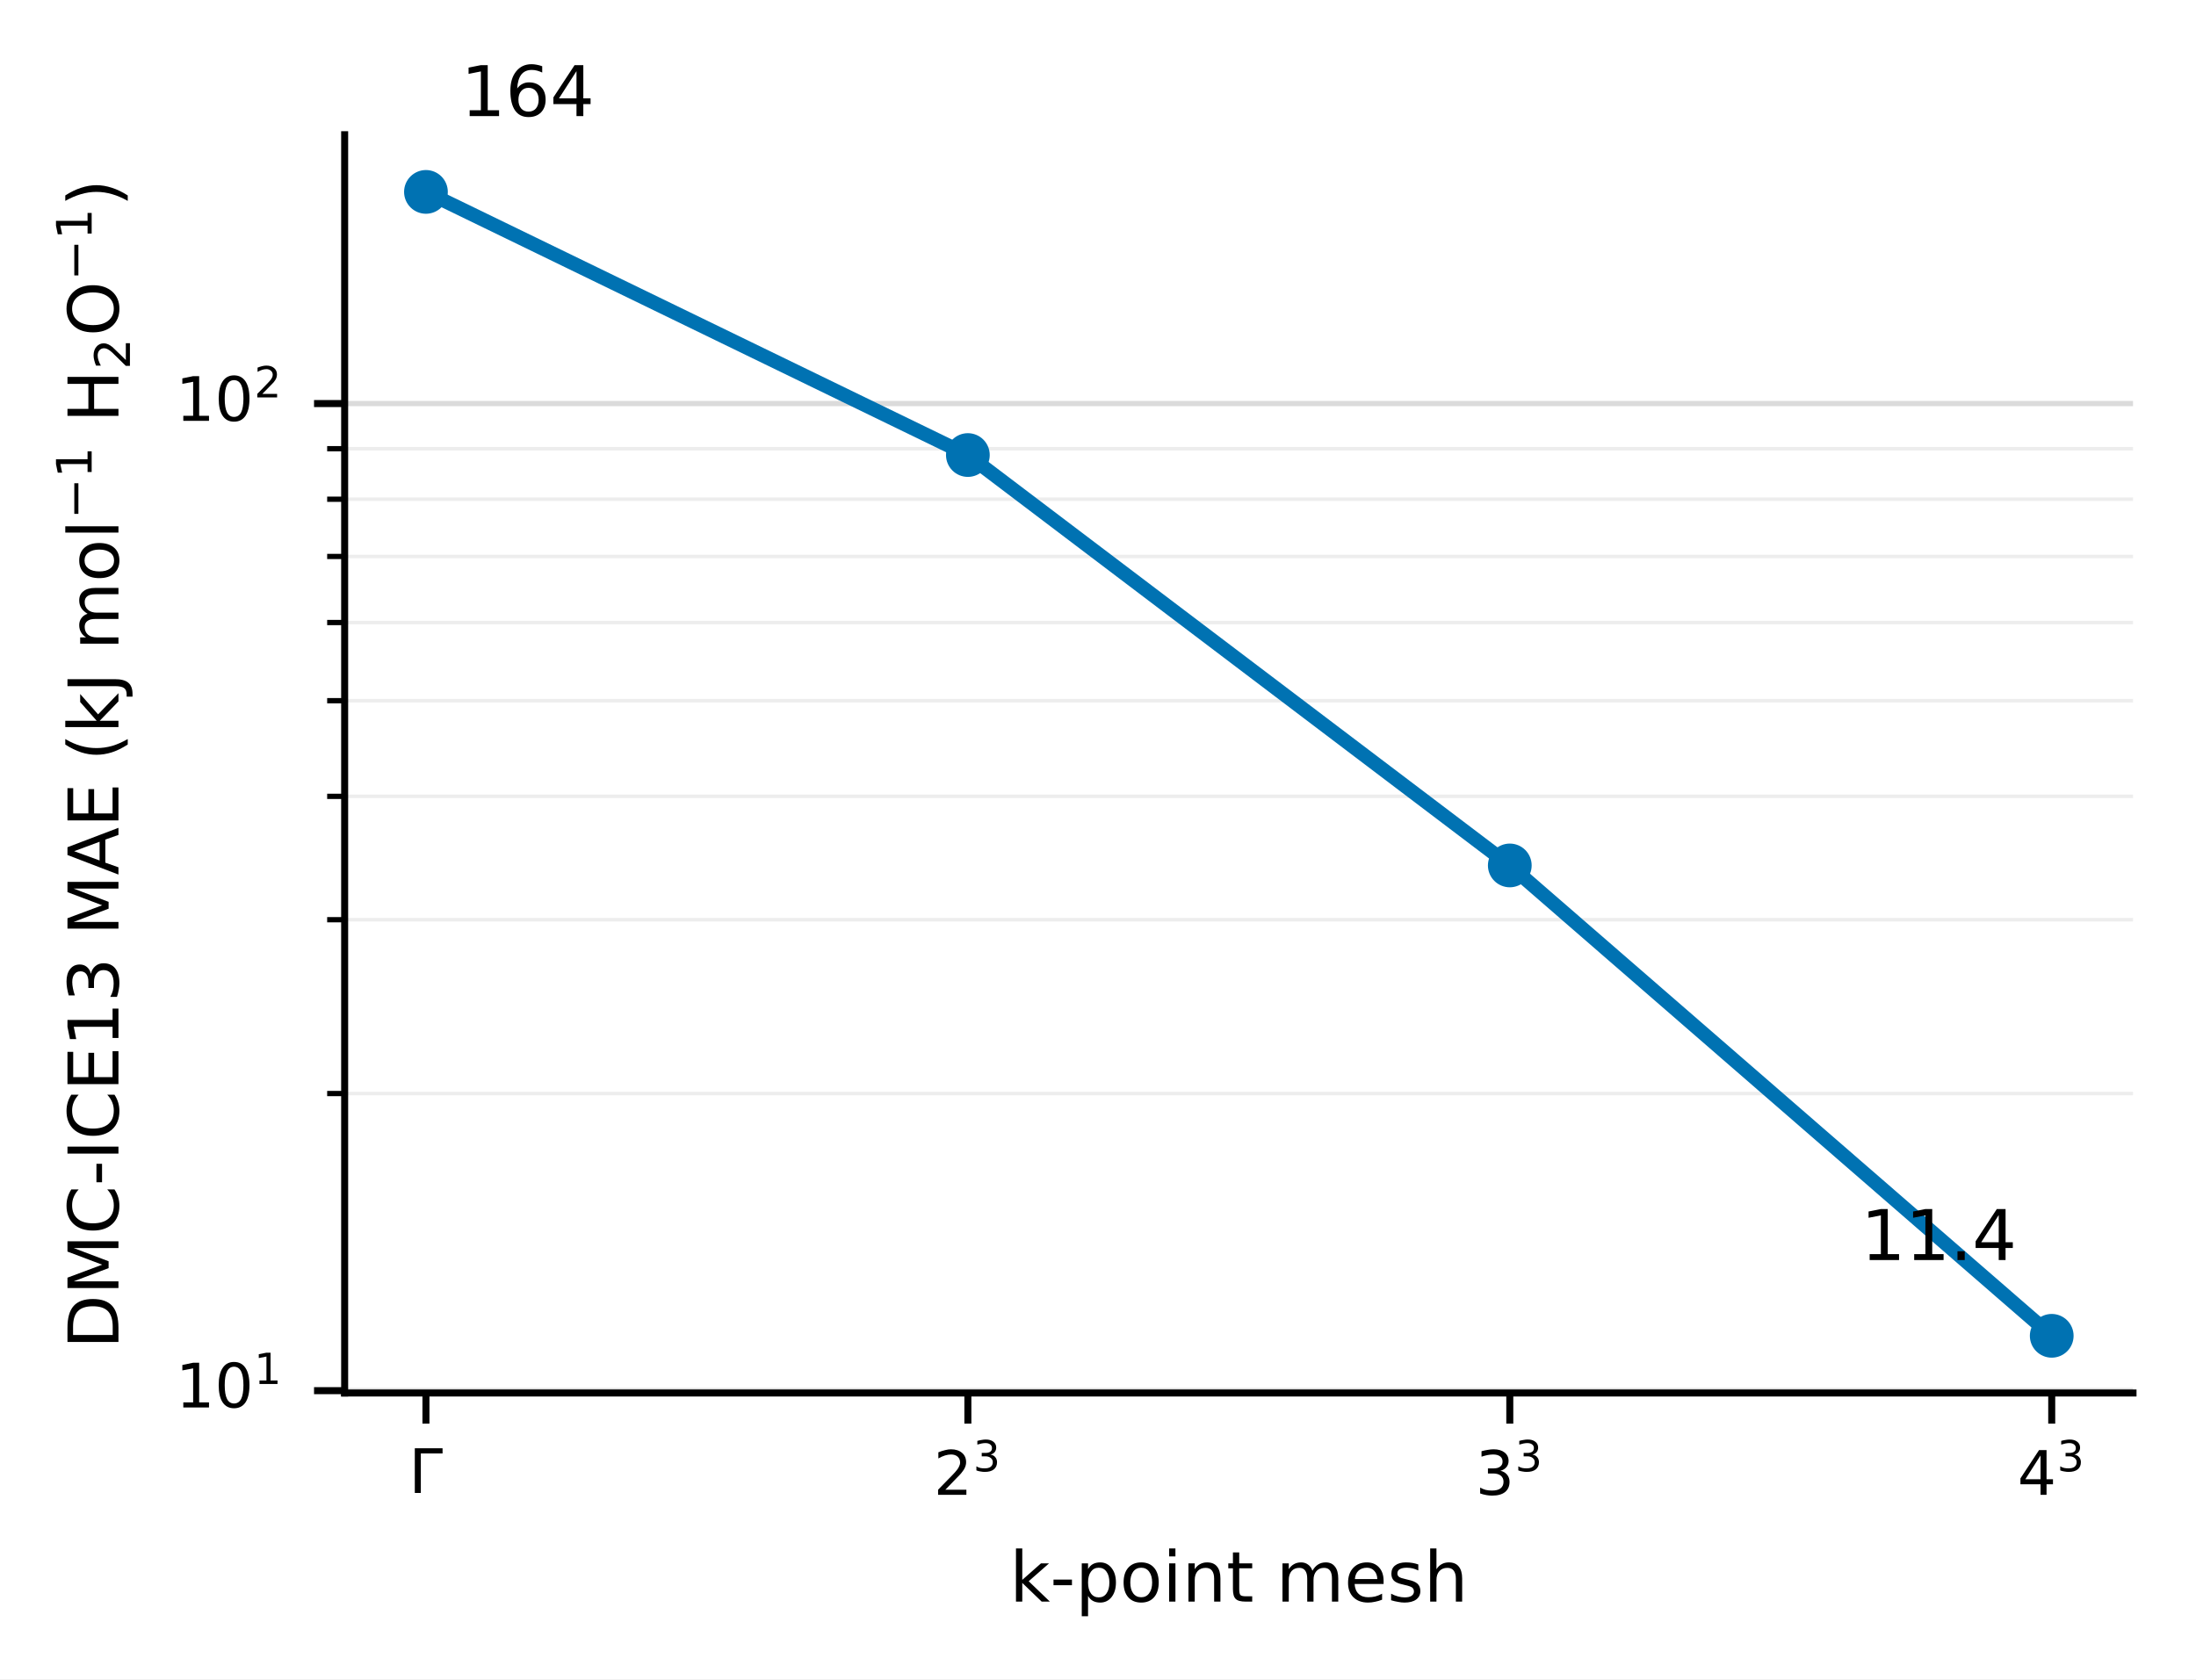
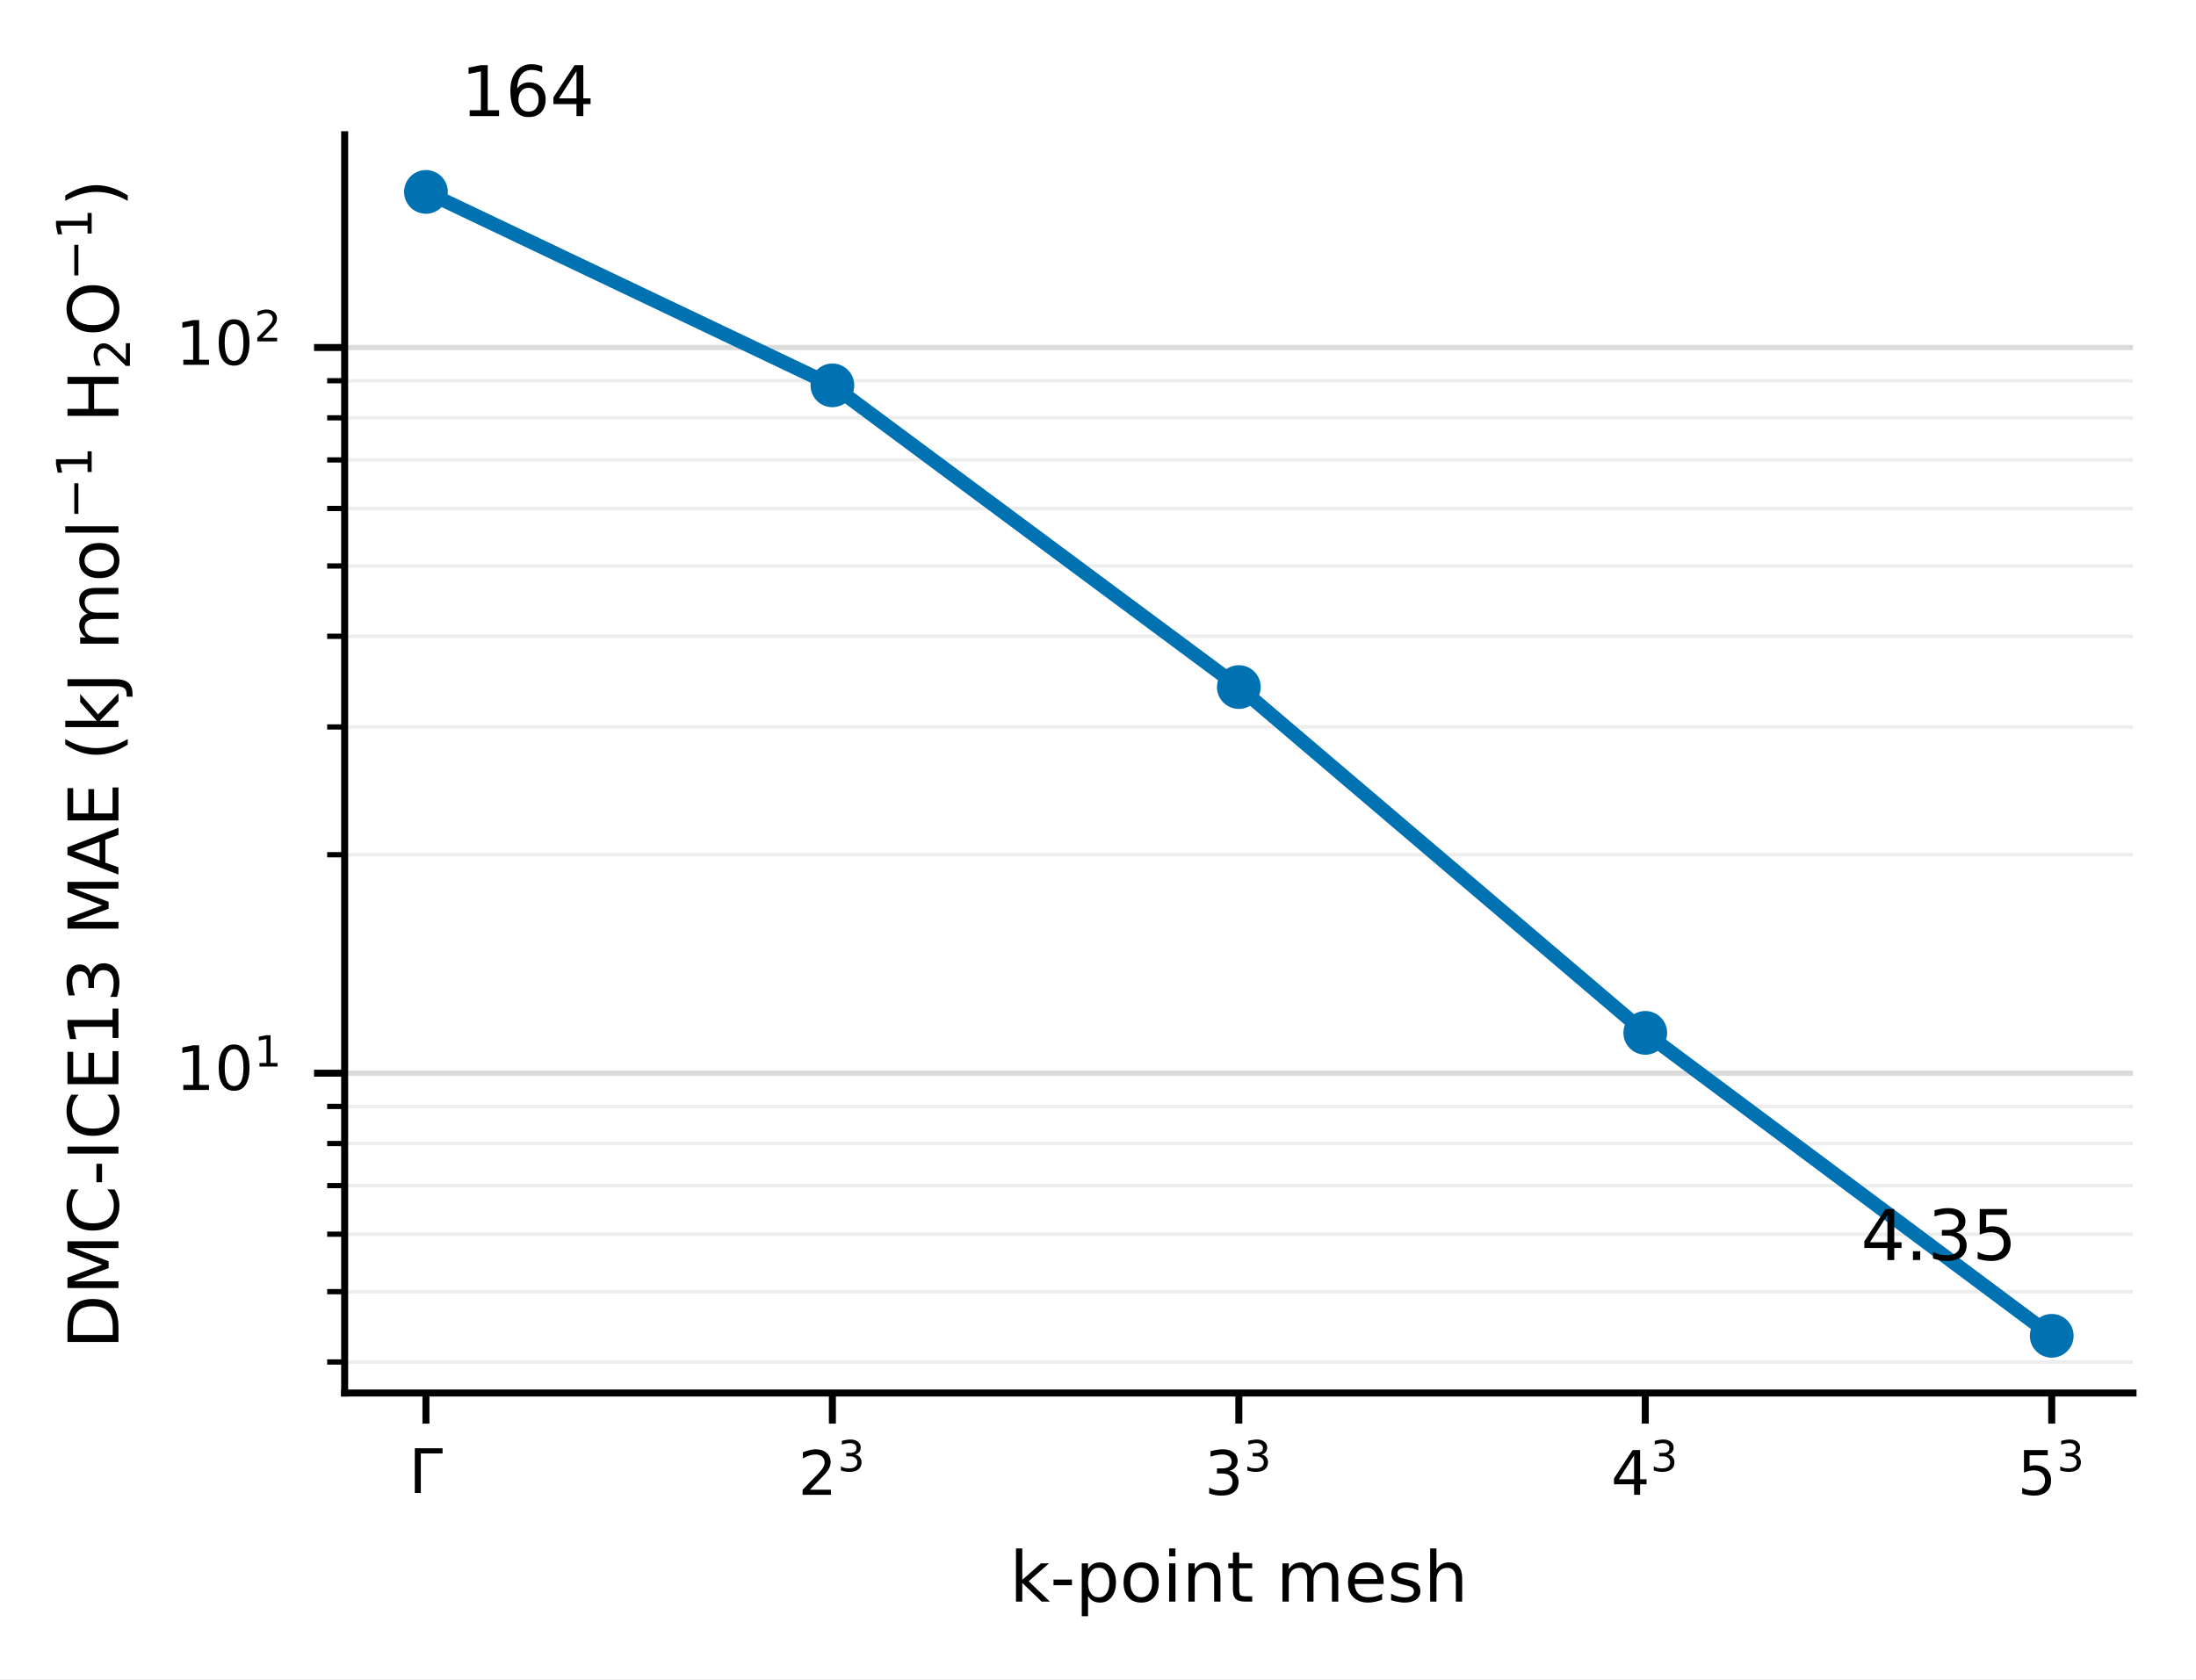
<svg xmlns="http://www.w3.org/2000/svg" xmlns:xlink="http://www.w3.org/1999/xlink" width="251.04pt" height="191.997pt" viewBox="0 0 251.04 191.997" version="1.1">
  <defs>
    <style type="text/css">*{stroke-linejoin: round; stroke-linecap: butt}</style>
  </defs>
  <g id="figure_1">
    <g id="patch_1">
-       <path d="M 0 191.997  L 251.04 191.997  L 251.04 0  L 0 0  z " style="fill: #ffffff" />
+       <path d="M 0 191.997 L 251.04 191.997 L 251.04 0 L 0 0 z " style="fill: #ffffff" />
    </g>
    <g id="axes_1">
      <g id="patch_2">
-         <path d="M 39.4 159.28  L 243.84 159.28  L 243.84 15.403  L 39.4 15.403  z " style="fill: #ffffff" />
+         <path d="M 39.4 159.28 L 243.84 159.28 L 243.84 15.403 L 39.4 15.403 z " style="fill: #ffffff" />
      </g>
      <g id="matplotlib.axis_1">
        <g id="xtick_1">
          <g id="line2d_1">
            <defs>
-               <path id="m6a569d6378" d="M 0 0  L 0 3.5  " style="stroke: #000000; stroke-width: 0.8" />
+               <path id="m6a569d6378" d="M 0 0 L 0 3.5 " style="stroke: #000000; stroke-width: 0.8" />
            </defs>
            <g>
              <use xlink:href="#m6a569d6378" x="48.693" y="159.28" style="stroke: #000000; stroke-width: 0.8" />
            </g>
          </g>
          <g id="text_1">
            <g transform="translate(46.73271 171.5987)">
              <text>
                <tspan x="0" y="-0.891" style="font-size: 7px; font-family: 'DejaVu Sans'">Γ</tspan>
              </text>
            </g>
          </g>
        </g>
        <g id="xtick_2">
          <g id="line2d_2">
            <g>
-               <use xlink:href="#m6a569d6378" x="110.644" y="159.28" style="stroke: #000000; stroke-width: 0.8" />
+               <use xlink:href="#m6a569d6378" x="95.156" y="159.28" style="stroke: #000000; stroke-width: 0.8" />
            </g>
          </g>
          <g id="text_2">
-             <g transform="translate(106.7241 171.5987)">
+             <g transform="translate(91.23623 171.5987)">
              <text>
                <tspan x="0" y="-0.678" style="font-size: 7px; font-family: 'DejaVu Sans'">2</tspan>
                <tspan x="4.521" y="-3.358" style="font-size: 4.9px; font-family: 'DejaVu Sans'">3</tspan>
              </text>
            </g>
          </g>
        </g>
        <g id="xtick_3">
          <g id="line2d_3">
            <g>
-               <use xlink:href="#m6a569d6378" x="172.595" y="159.28" style="stroke: #000000; stroke-width: 0.8" />
+               <use xlink:href="#m6a569d6378" x="141.62" y="159.28" style="stroke: #000000; stroke-width: 0.8" />
            </g>
          </g>
          <g id="text_3">
-             <g transform="translate(168.6754 171.5987)">
+             <g transform="translate(137.6998 171.5987)">
              <text>
                <tspan x="0" y="-0.678" style="font-size: 7px; font-family: 'DejaVu Sans'">3</tspan>
                <tspan x="4.521" y="-3.358" style="font-size: 4.9px; font-family: 'DejaVu Sans'">3</tspan>
              </text>
            </g>
          </g>
        </g>
        <g id="xtick_4">
          <g id="line2d_4">
            <g>
-               <use xlink:href="#m6a569d6378" x="234.547" y="159.28" style="stroke: #000000; stroke-width: 0.8" />
+               <use xlink:href="#m6a569d6378" x="188.083" y="159.28" style="stroke: #000000; stroke-width: 0.8" />
            </g>
          </g>
          <g id="text_4">
-             <g transform="translate(230.6268 171.5987)">
+             <g transform="translate(184.1633 171.5987)">
              <text>
                <tspan x="0" y="-0.678" style="font-size: 7px; font-family: 'DejaVu Sans'">4</tspan>
                <tspan x="4.521" y="-3.358" style="font-size: 4.9px; font-family: 'DejaVu Sans'">3</tspan>
              </text>
            </g>
          </g>
        </g>
-         <g id="text_5">
+         <g id="xtick_5">
+           <g id="line2d_5">
+             <g>
+               <use xlink:href="#m6a569d6378" x="234.547" y="159.28" style="stroke: #000000; stroke-width: 0.8" />
+             </g>
+           </g>
+           <g id="text_5">
+             <g transform="translate(230.6268 171.5987)">
+               <text>
+                 <tspan x="0" y="-0.678" style="font-size: 7px; font-family: 'DejaVu Sans'">5</tspan>
+                 <tspan x="4.521" y="-3.358" style="font-size: 4.9px; font-family: 'DejaVu Sans'">3</tspan>
+               </text>
+             </g>
+           </g>
+         </g>
+         <g id="text_6">
          <text style="font-size: 8px; font-family: 'DejaVu Sans', 'Bitstream Vera Sans', 'Computer Modern Sans Serif', 'Lucida Grande', 'Verdana', 'Geneva', 'Lucid', 'Arial', 'Helvetica', 'Avant Garde', sans-serif; text-anchor: middle" x="141.62" y="183.133" transform="rotate(-0 141.6198 183.1332)">k-point mesh</text>
        </g>
      </g>
      <g id="matplotlib.axis_2">
        <g id="ytick_1">
-           <g id="line2d_5">
-             <path d="M 39.4 159.014  L 243.84 159.014  " clip-path="url(#p0f844efefd)" style="fill: none; stroke: #dbdbdb; stroke-width: 0.6; stroke-linecap: round" />
-           </g>
          <g id="line2d_6">
+             <path d="M 39.4 122.712 L 243.84 122.712 " clip-path="url(#p94a9329351)" style="fill: none; stroke: #dbdbdb; stroke-width: 0.6; stroke-linecap: round" />
+           </g>
+           <g id="line2d_7">
            <defs>
-               <path id="mf474fc89b0" d="M 0 0  L -3.5 0  " style="stroke: #000000; stroke-width: 0.8" />
+               <path id="mf474fc89b0" d="M 0 0 L -3.5 0 " style="stroke: #000000; stroke-width: 0.8" />
            </defs>
            <g>
-               <use xlink:href="#mf474fc89b0" x="39.4" y="159.014" style="stroke: #000000; stroke-width: 0.8" />
-             </g>
-           </g>
-           <g id="text_6">
-             <g transform="translate(20.08 161.6736)">
+               <use xlink:href="#mf474fc89b0" x="39.4" y="122.712" style="stroke: #000000; stroke-width: 0.8" />
+             </g>
+           </g>
+           <g id="text_7">
+             <g transform="translate(20.08 125.3719)">
              <text>
                <tspan x="0" y="-0.744" style="font-size: 7px; font-family: 'DejaVu Sans'">1</tspan>
                <tspan x="4.454" y="-0.744" style="font-size: 7px; font-family: 'DejaVu Sans'">0</tspan>
                <tspan x="8.974" y="-3.423" style="font-size: 4.9px; font-family: 'DejaVu Sans'">1</tspan>
              </text>
            </g>
          </g>
        </g>
        <g id="ytick_2">
-           <g id="line2d_7">
-             <path d="M 39.4 46.143  L 243.84 46.143  " clip-path="url(#p0f844efefd)" style="fill: none; stroke: #dbdbdb; stroke-width: 0.6; stroke-linecap: round" />
-           </g>
          <g id="line2d_8">
-             <g>
-               <use xlink:href="#mf474fc89b0" x="39.4" y="46.143" style="stroke: #000000; stroke-width: 0.8" />
-             </g>
-           </g>
-           <g id="text_7">
-             <g transform="translate(20.08 48.80219)">
+             <path d="M 39.4 39.734 L 243.84 39.734 " clip-path="url(#p94a9329351)" style="fill: none; stroke: #dbdbdb; stroke-width: 0.6; stroke-linecap: round" />
+           </g>
+           <g id="line2d_9">
+             <g>
+               <use xlink:href="#mf474fc89b0" x="39.4" y="39.734" style="stroke: #000000; stroke-width: 0.8" />
+             </g>
+           </g>
+           <g id="text_8">
+             <g transform="translate(20.08 42.39306)">
              <text>
                <tspan x="0" y="-0.678" style="font-size: 7px; font-family: 'DejaVu Sans'">1</tspan>
                <tspan x="4.454" y="-0.678" style="font-size: 7px; font-family: 'DejaVu Sans'">0</tspan>
                <tspan x="8.974" y="-3.358" style="font-size: 4.9px; font-family: 'DejaVu Sans'">2</tspan>
              </text>
            </g>
          </g>
        </g>
        <g id="ytick_3">
-           <g id="line2d_9">
-             <path d="M 39.4 125.036  L 243.84 125.036  " clip-path="url(#p0f844efefd)" style="fill: none; stroke: #ededed; stroke-width: 0.4; stroke-linecap: round" />
-           </g>
          <g id="line2d_10">
+             <path d="M 39.4 155.733 L 243.84 155.733 " clip-path="url(#p94a9329351)" style="fill: none; stroke: #ededed; stroke-width: 0.4; stroke-linecap: round" />
+           </g>
+           <g id="line2d_11">
            <defs>
-               <path id="m46828dbc67" d="M 0 0  L -2 0  " style="stroke: #000000; stroke-width: 0.6" />
+               <path id="m46828dbc67" d="M 0 0 L -2 0 " style="stroke: #000000; stroke-width: 0.6" />
            </defs>
            <g>
-               <use xlink:href="#m46828dbc67" x="39.4" y="125.036" style="stroke: #000000; stroke-width: 0.6" />
+               <use xlink:href="#m46828dbc67" x="39.4" y="155.733" style="stroke: #000000; stroke-width: 0.6" />
            </g>
          </g>
        </g>
        <g id="ytick_4">
-           <g id="line2d_11">
-             <path d="M 39.4 105.161  L 243.84 105.161  " clip-path="url(#p0f844efefd)" style="fill: none; stroke: #ededed; stroke-width: 0.4; stroke-linecap: round" />
-           </g>
          <g id="line2d_12">
-             <g>
-               <use xlink:href="#m46828dbc67" x="39.4" y="105.161" style="stroke: #000000; stroke-width: 0.6" />
+             <path d="M 39.4 147.692 L 243.84 147.692 " clip-path="url(#p94a9329351)" style="fill: none; stroke: #ededed; stroke-width: 0.4; stroke-linecap: round" />
+           </g>
+           <g id="line2d_13">
+             <g>
+               <use xlink:href="#m46828dbc67" x="39.4" y="147.692" style="stroke: #000000; stroke-width: 0.6" />
            </g>
          </g>
        </g>
        <g id="ytick_5">
-           <g id="line2d_13">
-             <path d="M 39.4 91.059  L 243.84 91.059  " clip-path="url(#p0f844efefd)" style="fill: none; stroke: #ededed; stroke-width: 0.4; stroke-linecap: round" />
-           </g>
          <g id="line2d_14">
-             <g>
-               <use xlink:href="#m46828dbc67" x="39.4" y="91.059" style="stroke: #000000; stroke-width: 0.6" />
+             <path d="M 39.4 141.121 L 243.84 141.121 " clip-path="url(#p94a9329351)" style="fill: none; stroke: #ededed; stroke-width: 0.4; stroke-linecap: round" />
+           </g>
+           <g id="line2d_15">
+             <g>
+               <use xlink:href="#m46828dbc67" x="39.4" y="141.121" style="stroke: #000000; stroke-width: 0.6" />
            </g>
          </g>
        </g>
        <g id="ytick_6">
-           <g id="line2d_15">
-             <path d="M 39.4 80.12  L 243.84 80.12  " clip-path="url(#p0f844efefd)" style="fill: none; stroke: #ededed; stroke-width: 0.4; stroke-linecap: round" />
-           </g>
          <g id="line2d_16">
-             <g>
-               <use xlink:href="#m46828dbc67" x="39.4" y="80.12" style="stroke: #000000; stroke-width: 0.6" />
+             <path d="M 39.4 135.566 L 243.84 135.566 " clip-path="url(#p94a9329351)" style="fill: none; stroke: #ededed; stroke-width: 0.4; stroke-linecap: round" />
+           </g>
+           <g id="line2d_17">
+             <g>
+               <use xlink:href="#m46828dbc67" x="39.4" y="135.566" style="stroke: #000000; stroke-width: 0.6" />
            </g>
          </g>
        </g>
        <g id="ytick_7">
-           <g id="line2d_17">
-             <path d="M 39.4 71.183  L 243.84 71.183  " clip-path="url(#p0f844efefd)" style="fill: none; stroke: #ededed; stroke-width: 0.4; stroke-linecap: round" />
-           </g>
          <g id="line2d_18">
-             <g>
-               <use xlink:href="#m46828dbc67" x="39.4" y="71.183" style="stroke: #000000; stroke-width: 0.6" />
+             <path d="M 39.4 130.754 L 243.84 130.754 " clip-path="url(#p94a9329351)" style="fill: none; stroke: #ededed; stroke-width: 0.4; stroke-linecap: round" />
+           </g>
+           <g id="line2d_19">
+             <g>
+               <use xlink:href="#m46828dbc67" x="39.4" y="130.754" style="stroke: #000000; stroke-width: 0.6" />
            </g>
          </g>
        </g>
        <g id="ytick_8">
-           <g id="line2d_19">
-             <path d="M 39.4 63.627  L 243.84 63.627  " clip-path="url(#p0f844efefd)" style="fill: none; stroke: #ededed; stroke-width: 0.4; stroke-linecap: round" />
-           </g>
          <g id="line2d_20">
-             <g>
-               <use xlink:href="#m46828dbc67" x="39.4" y="63.627" style="stroke: #000000; stroke-width: 0.6" />
+             <path d="M 39.4 126.509 L 243.84 126.509 " clip-path="url(#p94a9329351)" style="fill: none; stroke: #ededed; stroke-width: 0.4; stroke-linecap: round" />
+           </g>
+           <g id="line2d_21">
+             <g>
+               <use xlink:href="#m46828dbc67" x="39.4" y="126.509" style="stroke: #000000; stroke-width: 0.6" />
            </g>
          </g>
        </g>
        <g id="ytick_9">
-           <g id="line2d_21">
-             <path d="M 39.4 57.081  L 243.84 57.081  " clip-path="url(#p0f844efefd)" style="fill: none; stroke: #ededed; stroke-width: 0.4; stroke-linecap: round" />
-           </g>
          <g id="line2d_22">
-             <g>
-               <use xlink:href="#m46828dbc67" x="39.4" y="57.081" style="stroke: #000000; stroke-width: 0.6" />
+             <path d="M 39.4 97.733 L 243.84 97.733 " clip-path="url(#p94a9329351)" style="fill: none; stroke: #ededed; stroke-width: 0.4; stroke-linecap: round" />
+           </g>
+           <g id="line2d_23">
+             <g>
+               <use xlink:href="#m46828dbc67" x="39.4" y="97.733" style="stroke: #000000; stroke-width: 0.6" />
            </g>
          </g>
        </g>
        <g id="ytick_10">
-           <g id="line2d_23">
-             <path d="M 39.4 51.307  L 243.84 51.307  " clip-path="url(#p0f844efefd)" style="fill: none; stroke: #ededed; stroke-width: 0.4; stroke-linecap: round" />
-           </g>
          <g id="line2d_24">
-             <g>
-               <use xlink:href="#m46828dbc67" x="39.4" y="51.307" style="stroke: #000000; stroke-width: 0.6" />
-             </g>
-           </g>
-         </g>
-         <g id="text_8">
+             <path d="M 39.4 83.121 L 243.84 83.121 " clip-path="url(#p94a9329351)" style="fill: none; stroke: #ededed; stroke-width: 0.4; stroke-linecap: round" />
+           </g>
+           <g id="line2d_25">
+             <g>
+               <use xlink:href="#m46828dbc67" x="39.4" y="83.121" style="stroke: #000000; stroke-width: 0.6" />
+             </g>
+           </g>
+         </g>
+         <g id="ytick_11">
+           <g id="line2d_26">
+             <path d="M 39.4 72.754 L 243.84 72.754 " clip-path="url(#p94a9329351)" style="fill: none; stroke: #ededed; stroke-width: 0.4; stroke-linecap: round" />
+           </g>
+           <g id="line2d_27">
+             <g>
+               <use xlink:href="#m46828dbc67" x="39.4" y="72.754" style="stroke: #000000; stroke-width: 0.6" />
+             </g>
+           </g>
+         </g>
+         <g id="ytick_12">
+           <g id="line2d_28">
+             <path d="M 39.4 64.713 L 243.84 64.713 " clip-path="url(#p94a9329351)" style="fill: none; stroke: #ededed; stroke-width: 0.4; stroke-linecap: round" />
+           </g>
+           <g id="line2d_29">
+             <g>
+               <use xlink:href="#m46828dbc67" x="39.4" y="64.713" style="stroke: #000000; stroke-width: 0.6" />
+             </g>
+           </g>
+         </g>
+         <g id="ytick_13">
+           <g id="line2d_30">
+             <path d="M 39.4 58.142 L 243.84 58.142 " clip-path="url(#p94a9329351)" style="fill: none; stroke: #ededed; stroke-width: 0.4; stroke-linecap: round" />
+           </g>
+           <g id="line2d_31">
+             <g>
+               <use xlink:href="#m46828dbc67" x="39.4" y="58.142" style="stroke: #000000; stroke-width: 0.6" />
+             </g>
+           </g>
+         </g>
+         <g id="ytick_14">
+           <g id="line2d_32">
+             <path d="M 39.4 52.587 L 243.84 52.587 " clip-path="url(#p94a9329351)" style="fill: none; stroke: #ededed; stroke-width: 0.4; stroke-linecap: round" />
+           </g>
+           <g id="line2d_33">
+             <g>
+               <use xlink:href="#m46828dbc67" x="39.4" y="52.587" style="stroke: #000000; stroke-width: 0.6" />
+             </g>
+           </g>
+         </g>
+         <g id="ytick_15">
+           <g id="line2d_34">
+             <path d="M 39.4 47.775 L 243.84 47.775 " clip-path="url(#p94a9329351)" style="fill: none; stroke: #ededed; stroke-width: 0.4; stroke-linecap: round" />
+           </g>
+           <g id="line2d_35">
+             <g>
+               <use xlink:href="#m46828dbc67" x="39.4" y="47.775" style="stroke: #000000; stroke-width: 0.6" />
+             </g>
+           </g>
+         </g>
+         <g id="ytick_16">
+           <g id="line2d_36">
+             <path d="M 39.4 43.531 L 243.84 43.531 " clip-path="url(#p94a9329351)" style="fill: none; stroke: #ededed; stroke-width: 0.4; stroke-linecap: round" />
+           </g>
+           <g id="line2d_37">
+             <g>
+               <use xlink:href="#m46828dbc67" x="39.4" y="43.531" style="stroke: #000000; stroke-width: 0.6" />
+             </g>
+           </g>
+         </g>
+         <g id="text_9">
          <g transform="translate(14.4 154.2212) rotate(-90)">
            <text>
              <tspan x="0" y="-0.858" style="font-size: 8px; font-family: 'DejaVu Sans'">D</tspan>
              <tspan x="6.16" y="-0.858" style="font-size: 8px; font-family: 'DejaVu Sans'">M</tspan>
              <tspan x="13.062" y="-0.858" style="font-size: 8px; font-family: 'DejaVu Sans'">C</tspan>
              <tspan x="18.648" y="-0.858" style="font-size: 8px; font-family: 'DejaVu Sans'">-</tspan>
              <tspan x="21.535" y="-0.858" style="font-size: 8px; font-family: 'DejaVu Sans'">I</tspan>
              <tspan x="23.895" y="-0.858" style="font-size: 8px; font-family: 'DejaVu Sans'">C</tspan>
              <tspan x="29.48" y="-0.858" style="font-size: 8px; font-family: 'DejaVu Sans'">E</tspan>
              <tspan x="34.535" y="-0.858" style="font-size: 8px; font-family: 'DejaVu Sans'">1</tspan>
              <tspan x="39.625" y="-0.858" style="font-size: 8px; font-family: 'DejaVu Sans'">3</tspan>
              <tspan x="44.715" y="-0.858" style="font-size: 8px; font-family: 'DejaVu Sans'"> </tspan>
              <tspan x="47.258" y="-0.858" style="font-size: 8px; font-family: 'DejaVu Sans'">M</tspan>
              <tspan x="54.16" y="-0.858" style="font-size: 8px; font-family: 'DejaVu Sans'">A</tspan>
              <tspan x="59.633" y="-0.858" style="font-size: 8px; font-family: 'DejaVu Sans'">E</tspan>
              <tspan x="64.688" y="-0.858" style="font-size: 8px; font-family: 'DejaVu Sans'"> </tspan>
              <tspan x="67.23" y="-0.858" style="font-size: 8px; font-family: 'DejaVu Sans'">(</tspan>
              <tspan x="70.352" y="-0.858" style="font-size: 8px; font-family: 'DejaVu Sans'">k</tspan>
              <tspan x="74.984" y="-0.858" style="font-size: 8px; font-family: 'DejaVu Sans'">J</tspan>
              <tspan x="77.344" y="-0.858" style="font-size: 8px; font-family: 'DejaVu Sans'"> </tspan>
              <tspan x="79.887" y="-0.858" style="font-size: 8px; font-family: 'DejaVu Sans'">m</tspan>
              <tspan x="87.68" y="-0.858" style="font-size: 8px; font-family: 'DejaVu Sans'">o</tspan>
              <tspan x="92.574" y="-0.858" style="font-size: 8px; font-family: 'DejaVu Sans'">l</tspan>
              <tspan x="103.347" y="-0.858" style="font-size: 8px; font-family: 'DejaVu Sans'"> </tspan>
              <tspan x="105.89" y="-0.858" style="font-size: 8px; font-family: 'DejaVu Sans'">H</tspan>
              <tspan x="115.764" y="-0.858" style="font-size: 8px; font-family: 'DejaVu Sans'">O</tspan>
              <tspan x="130.611" y="-0.858" style="font-size: 8px; font-family: 'DejaVu Sans'">)</tspan>
              <tspan x="94.873" y="-3.92" style="font-size: 5.6px; font-family: 'DejaVu Sans'">−</tspan>
              <tspan x="99.566" y="-3.92" style="font-size: 5.6px; font-family: 'DejaVu Sans'">1</tspan>
              <tspan x="111.982" y="0.455" style="font-size: 5.6px; font-family: 'DejaVu Sans'">2</tspan>
              <tspan x="122.138" y="-3.92" style="font-size: 5.6px; font-family: 'DejaVu Sans'">−</tspan>
              <tspan x="126.83" y="-3.92" style="font-size: 5.6px; font-family: 'DejaVu Sans'">1</tspan>
            </text>
          </g>
        </g>
      </g>
-       <g id="line2d_25">
-         <path d="M 48.693 21.942  L 110.644 52.031  L 172.595 98.956  L 234.547 152.74  " clip-path="url(#p0f844efefd)" style="fill: none; stroke: #0072b2; stroke-width: 1.6; stroke-linecap: round" />
+       <g id="line2d_38">
+         <path d="M 48.693 21.942 L 95.156 44.062 L 141.62 78.56 L 188.083 118.1 L 234.547 152.74 " clip-path="url(#p94a9329351)" style="fill: none; stroke: #0072b2; stroke-width: 1.6; stroke-linecap: round" />
        <defs>
-           <path id="m316649799f" d="M 0 2  C 0.53 2 1.039 1.789 1.414 1.414  C 1.789 1.039 2 0.53 2 0  C 2 -0.53 1.789 -1.039 1.414 -1.414  C 1.039 -1.789 0.53 -2 0 -2  C -0.53 -2 -1.039 -1.789 -1.414 -1.414  C -1.789 -1.039 -2 -0.53 -2 0  C -2 0.53 -1.789 1.039 -1.414 1.414  C -1.039 1.789 -0.53 2 0 2  z " style="stroke: #0072b2" />
+           <path id="m316649799f" d="M 0 2 C 0.53 2 1.039 1.789 1.414 1.414 C 1.789 1.039 2 0.53 2 0 C 2 -0.53 1.789 -1.039 1.414 -1.414 C 1.039 -1.789 0.53 -2 0 -2 C -0.53 -2 -1.039 -1.789 -1.414 -1.414 C -1.789 -1.039 -2 -0.53 -2 0 C -2 0.53 -1.789 1.039 -1.414 1.414 C -1.039 1.789 -0.53 2 0 2 z " style="stroke: #0072b2" />
        </defs>
-         <g clip-path="url(#p0f844efefd)">
+         <g clip-path="url(#p94a9329351)">
          <use xlink:href="#m316649799f" x="48.693" y="21.942" style="fill: #0072b2; stroke: #0072b2" />
-           <use xlink:href="#m316649799f" x="110.644" y="52.031" style="fill: #0072b2; stroke: #0072b2" />
-           <use xlink:href="#m316649799f" x="172.595" y="98.956" style="fill: #0072b2; stroke: #0072b2" />
+           <use xlink:href="#m316649799f" x="95.156" y="44.062" style="fill: #0072b2; stroke: #0072b2" />
+           <use xlink:href="#m316649799f" x="141.62" y="78.56" style="fill: #0072b2; stroke: #0072b2" />
+           <use xlink:href="#m316649799f" x="188.083" y="118.1" style="fill: #0072b2; stroke: #0072b2" />
          <use xlink:href="#m316649799f" x="234.547" y="152.74" style="fill: #0072b2; stroke: #0072b2" />
        </g>
      </g>
      <g id="patch_3">
-         <path d="M 39.4 159.28  L 39.4 15.403  " style="fill: none; stroke: #000000; stroke-width: 0.8; stroke-linejoin: miter; stroke-linecap: square" />
+         <path d="M 39.4 159.28 L 39.4 15.403 " style="fill: none; stroke: #000000; stroke-width: 0.8; stroke-linejoin: miter; stroke-linecap: square" />
      </g>
      <g id="patch_4">
-         <path d="M 39.4 159.28  L 243.84 159.28  " style="fill: none; stroke: #000000; stroke-width: 0.8; stroke-linejoin: miter; stroke-linecap: square" />
-       </g>
-       <g id="text_9">
+         <path d="M 39.4 159.28 L 243.84 159.28 " style="fill: none; stroke: #000000; stroke-width: 0.8; stroke-linejoin: miter; stroke-linecap: square" />
+       </g>
+       <g id="text_10">
        <text style="font-size: 8px; font-family: 'DejaVu Sans', 'Bitstream Vera Sans', 'Computer Modern Sans Serif', 'Lucida Grande', 'Verdana', 'Geneva', 'Lucid', 'Arial', 'Helvetica', 'Avant Garde', sans-serif; text-anchor: start" x="52.693" y="13.279" transform="rotate(-0 52.6927 13.27875)">164</text>
      </g>
-       <g id="text_10">
-         <text style="font-size: 8px; font-family: 'DejaVu Sans', 'Bitstream Vera Sans', 'Computer Modern Sans Serif', 'Lucida Grande', 'Verdana', 'Geneva', 'Lucid', 'Arial', 'Helvetica', 'Avant Garde', sans-serif; text-anchor: end" x="230.547" y="144.076" transform="rotate(-0 230.5468 144.0761)">11.4</text>
+       <g id="text_11">
+         <text style="font-size: 8px; font-family: 'DejaVu Sans', 'Bitstream Vera Sans', 'Computer Modern Sans Serif', 'Lucida Grande', 'Verdana', 'Geneva', 'Lucid', 'Arial', 'Helvetica', 'Avant Garde', sans-serif; text-anchor: end" x="230.547" y="144.076" transform="rotate(-0 230.5468 144.0761)">4.35</text>
      </g>
    </g>
  </g>
  <defs>
-     <clipPath id="p0f844efefd">
+     <clipPath id="p94a9329351">
      <rect x="39.4" y="15.403" width="204.44" height="143.877" />
    </clipPath>
  </defs>
</svg>
